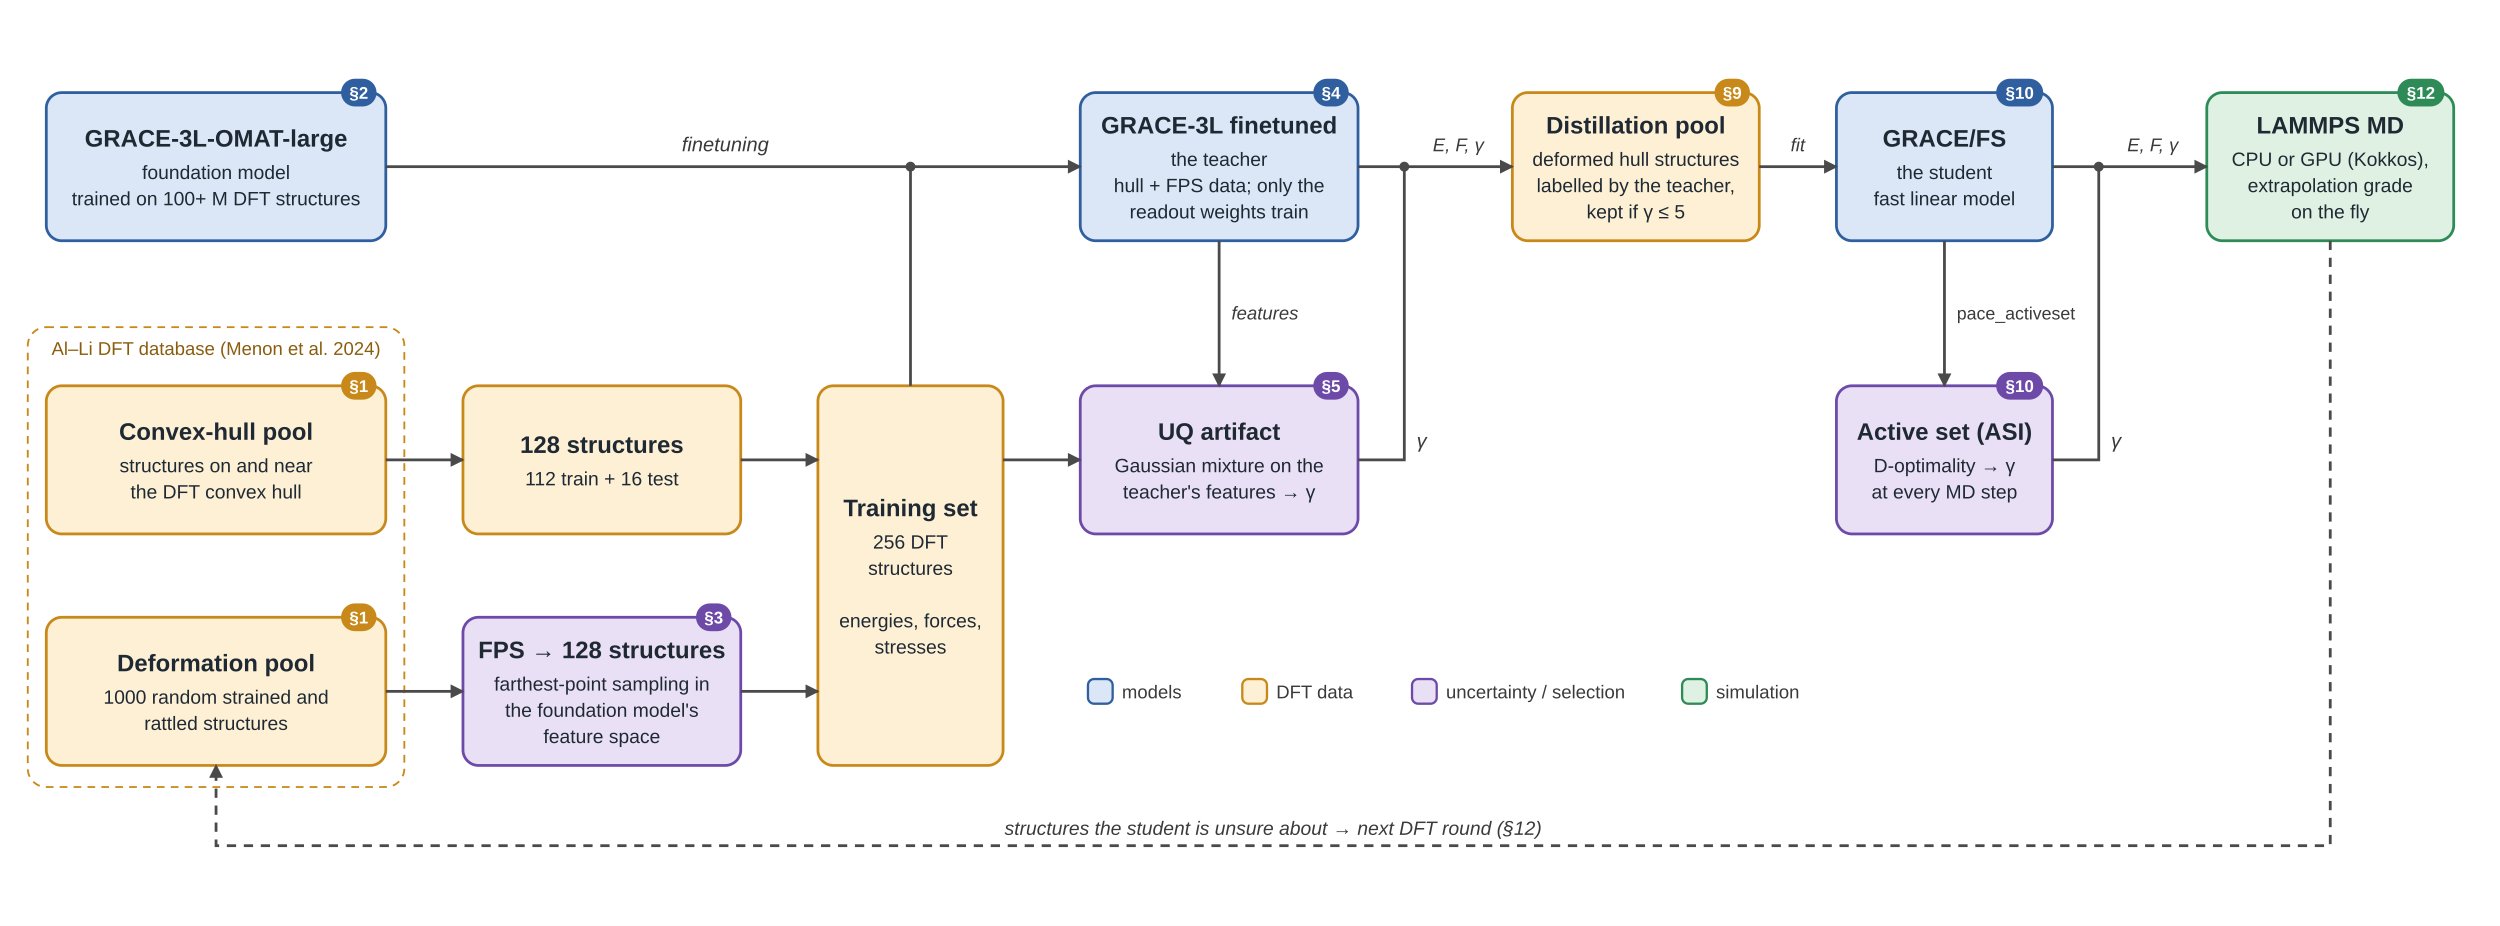
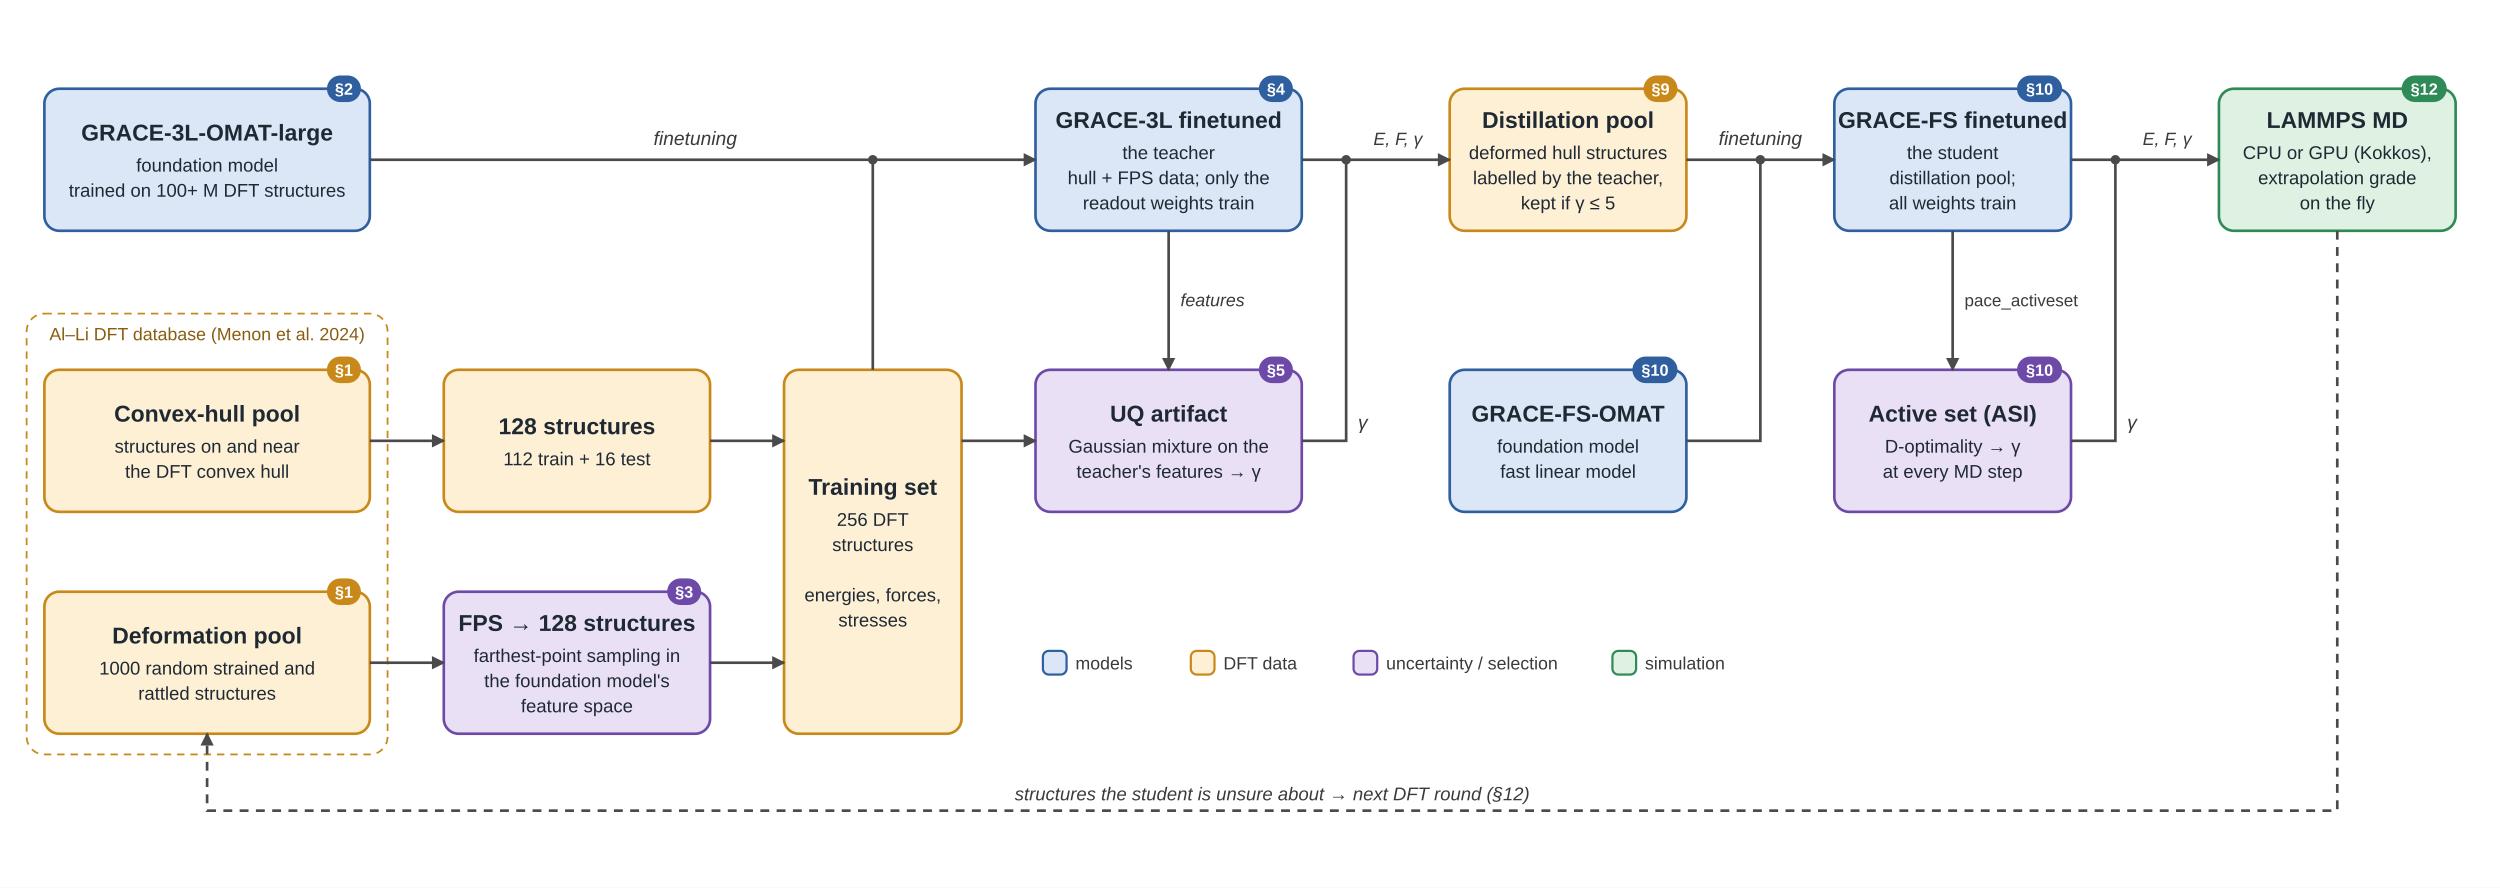
- <svg xmlns="http://www.w3.org/2000/svg" width="1620" height="600" viewBox="0 0 1620 600">
+ <svg xmlns="http://www.w3.org/2000/svg" width="1690" height="600" viewBox="0 0 1690 600">
  <defs>
    <marker id="arr" markerWidth="9" markerHeight="9" refX="8" refY="4.5" orient="auto" markerUnits="userSpaceOnUse">
      <path d="M0,0 L9,4.5 L0,9 z" fill="#4a4a4a" />
    </marker>
  </defs>
-   <rect width="1620" height="600" fill="#ffffff" />
+   <rect width="1690" height="600" fill="#ffffff" />
  <rect x="30" y="60" width="220" height="96" rx="10" ry="10" fill="#dbe7f6" stroke="#2f5f9e" stroke-width="1.8" />
  <text x="140.0" y="95.0" text-anchor="middle" font-family="Liberation Sans, Helvetica, Arial, sans-serif" font-size="15.5" font-weight="bold" fill="#1f2933">GRACE-3L-OMAT-large</text>
  <text x="140.0" y="116.0" text-anchor="middle" font-family="Liberation Sans, Helvetica, Arial, sans-serif" font-size="12.5" fill="#1f2933">foundation model</text>
  <text x="140.0" y="133.0" text-anchor="middle" font-family="Liberation Sans, Helvetica, Arial, sans-serif" font-size="12.5" fill="#1f2933">trained on 100+ M DFT structures</text>
  <rect x="221.0" y="51" width="23.0" height="18" rx="9" fill="#2f5f9e" />
  <text x="232.5" y="64" text-anchor="middle" font-family="Liberation Sans, Helvetica, Arial, sans-serif" font-size="11" font-weight="bold" fill="#fff">§2</text>
  <rect x="18" y="212" width="244" height="298" rx="12" fill="none" stroke="#c8891a" stroke-width="1.2" stroke-dasharray="5,4" />
  <text x="140" y="230" text-anchor="middle" font-family="Liberation Sans, Helvetica, Arial, sans-serif" font-size="12" fill="#8a5c0e">Al–Li DFT database (Menon et al. 2024)</text>
  <rect x="30" y="250" width="220" height="96" rx="10" ry="10" fill="#fdf0d5" stroke="#c8891a" stroke-width="1.8" />
  <text x="140.0" y="285.0" text-anchor="middle" font-family="Liberation Sans, Helvetica, Arial, sans-serif" font-size="15.5" font-weight="bold" fill="#1f2933">Convex-hull pool</text>
  <text x="140.0" y="306.0" text-anchor="middle" font-family="Liberation Sans, Helvetica, Arial, sans-serif" font-size="12.5" fill="#1f2933">structures on and near</text>
  <text x="140.0" y="323.0" text-anchor="middle" font-family="Liberation Sans, Helvetica, Arial, sans-serif" font-size="12.5" fill="#1f2933">the DFT convex hull</text>
  <rect x="221.0" y="241" width="23.0" height="18" rx="9" fill="#c8891a" />
  <text x="232.5" y="254" text-anchor="middle" font-family="Liberation Sans, Helvetica, Arial, sans-serif" font-size="11" font-weight="bold" fill="#fff">§1</text>
  <rect x="30" y="400" width="220" height="96" rx="10" ry="10" fill="#fdf0d5" stroke="#c8891a" stroke-width="1.8" />
  <text x="140.0" y="435.0" text-anchor="middle" font-family="Liberation Sans, Helvetica, Arial, sans-serif" font-size="15.5" font-weight="bold" fill="#1f2933">Deformation pool</text>
  <text x="140.0" y="456.0" text-anchor="middle" font-family="Liberation Sans, Helvetica, Arial, sans-serif" font-size="12.5" fill="#1f2933">1000 random strained and</text>
  <text x="140.0" y="473.0" text-anchor="middle" font-family="Liberation Sans, Helvetica, Arial, sans-serif" font-size="12.5" fill="#1f2933">rattled structures</text>
  <rect x="221.0" y="391" width="23.0" height="18" rx="9" fill="#c8891a" />
  <text x="232.5" y="404" text-anchor="middle" font-family="Liberation Sans, Helvetica, Arial, sans-serif" font-size="11" font-weight="bold" fill="#fff">§1</text>
  <rect x="300" y="250" width="180" height="96" rx="10" ry="10" fill="#fdf0d5" stroke="#c8891a" stroke-width="1.8" />
  <text x="390.0" y="293.5" text-anchor="middle" font-family="Liberation Sans, Helvetica, Arial, sans-serif" font-size="15.5" font-weight="bold" fill="#1f2933">128 structures</text>
  <text x="390.0" y="314.5" text-anchor="middle" font-family="Liberation Sans, Helvetica, Arial, sans-serif" font-size="12.5" fill="#1f2933">112 train + 16 test</text>
  <rect x="300" y="400" width="180" height="96" rx="10" ry="10" fill="#e9e0f5" stroke="#6d4aa8" stroke-width="1.8" />
  <text x="390.0" y="426.5" text-anchor="middle" font-family="Liberation Sans, Helvetica, Arial, sans-serif" font-size="15.5" font-weight="bold" fill="#1f2933">FPS → 128 structures</text>
  <text x="390.0" y="447.5" text-anchor="middle" font-family="Liberation Sans, Helvetica, Arial, sans-serif" font-size="12.5" fill="#1f2933">farthest-point sampling in</text>
  <text x="390.0" y="464.5" text-anchor="middle" font-family="Liberation Sans, Helvetica, Arial, sans-serif" font-size="12.5" fill="#1f2933">the foundation model's</text>
  <text x="390.0" y="481.5" text-anchor="middle" font-family="Liberation Sans, Helvetica, Arial, sans-serif" font-size="12.5" fill="#1f2933">feature space</text>
  <rect x="451.0" y="391" width="23.0" height="18" rx="9" fill="#6d4aa8" />
  <text x="462.5" y="404" text-anchor="middle" font-family="Liberation Sans, Helvetica, Arial, sans-serif" font-size="11" font-weight="bold" fill="#fff">§3</text>
  <rect x="530" y="250" width="120" height="246" rx="10" ry="10" fill="#fdf0d5" stroke="#c8891a" stroke-width="1.8" />
  <text x="590.0" y="334.5" text-anchor="middle" font-family="Liberation Sans, Helvetica, Arial, sans-serif" font-size="15.5" font-weight="bold" fill="#1f2933">Training set</text>
  <text x="590.0" y="355.5" text-anchor="middle" font-family="Liberation Sans, Helvetica, Arial, sans-serif" font-size="12.5" fill="#1f2933">256 DFT</text>
  <text x="590.0" y="372.5" text-anchor="middle" font-family="Liberation Sans, Helvetica, Arial, sans-serif" font-size="12.5" fill="#1f2933">structures</text>
  <text x="590.0" y="389.5" text-anchor="middle" font-family="Liberation Sans, Helvetica, Arial, sans-serif" font-size="12.5" fill="#1f2933" />
  <text x="590.0" y="406.5" text-anchor="middle" font-family="Liberation Sans, Helvetica, Arial, sans-serif" font-size="12.5" fill="#1f2933">energies, forces,</text>
  <text x="590.0" y="423.5" text-anchor="middle" font-family="Liberation Sans, Helvetica, Arial, sans-serif" font-size="12.5" fill="#1f2933">stresses</text>
  <rect x="700" y="60" width="180" height="96" rx="10" ry="10" fill="#dbe7f6" stroke="#2f5f9e" stroke-width="1.8" />
  <text x="790.0" y="86.5" text-anchor="middle" font-family="Liberation Sans, Helvetica, Arial, sans-serif" font-size="15.5" font-weight="bold" fill="#1f2933">GRACE-3L finetuned</text>
  <text x="790.0" y="107.5" text-anchor="middle" font-family="Liberation Sans, Helvetica, Arial, sans-serif" font-size="12.5" fill="#1f2933">the teacher</text>
  <text x="790.0" y="124.5" text-anchor="middle" font-family="Liberation Sans, Helvetica, Arial, sans-serif" font-size="12.5" fill="#1f2933">hull + FPS data; only the</text>
  <text x="790.0" y="141.5" text-anchor="middle" font-family="Liberation Sans, Helvetica, Arial, sans-serif" font-size="12.5" fill="#1f2933">readout weights train</text>
  <rect x="851.0" y="51" width="23.0" height="18" rx="9" fill="#2f5f9e" />
  <text x="862.5" y="64" text-anchor="middle" font-family="Liberation Sans, Helvetica, Arial, sans-serif" font-size="11" font-weight="bold" fill="#fff">§4</text>
  <rect x="700" y="250" width="180" height="96" rx="10" ry="10" fill="#e9e0f5" stroke="#6d4aa8" stroke-width="1.8" />
  <text x="790.0" y="285.0" text-anchor="middle" font-family="Liberation Sans, Helvetica, Arial, sans-serif" font-size="15.5" font-weight="bold" fill="#1f2933">UQ artifact</text>
  <text x="790.0" y="306.0" text-anchor="middle" font-family="Liberation Sans, Helvetica, Arial, sans-serif" font-size="12.5" fill="#1f2933">Gaussian mixture on the</text>
  <text x="790.0" y="323.0" text-anchor="middle" font-family="Liberation Sans, Helvetica, Arial, sans-serif" font-size="12.5" fill="#1f2933">teacher's features → γ</text>
  <rect x="851.0" y="241" width="23.0" height="18" rx="9" fill="#6d4aa8" />
  <text x="862.5" y="254" text-anchor="middle" font-family="Liberation Sans, Helvetica, Arial, sans-serif" font-size="11" font-weight="bold" fill="#fff">§5</text>
  <rect x="980" y="60" width="160" height="96" rx="10" ry="10" fill="#fdf0d5" stroke="#c8891a" stroke-width="1.8" />
  <text x="1060.0" y="86.5" text-anchor="middle" font-family="Liberation Sans, Helvetica, Arial, sans-serif" font-size="15.5" font-weight="bold" fill="#1f2933">Distillation pool</text>
  <text x="1060.0" y="107.5" text-anchor="middle" font-family="Liberation Sans, Helvetica, Arial, sans-serif" font-size="12.5" fill="#1f2933">deformed hull structures</text>
  <text x="1060.0" y="124.5" text-anchor="middle" font-family="Liberation Sans, Helvetica, Arial, sans-serif" font-size="12.5" fill="#1f2933">labelled by the teacher,</text>
  <text x="1060.0" y="141.5" text-anchor="middle" font-family="Liberation Sans, Helvetica, Arial, sans-serif" font-size="12.5" fill="#1f2933">kept if γ ≤ 5</text>
  <rect x="1111.0" y="51" width="23.0" height="18" rx="9" fill="#c8891a" />
  <text x="1122.5" y="64" text-anchor="middle" font-family="Liberation Sans, Helvetica, Arial, sans-serif" font-size="11" font-weight="bold" fill="#fff">§9</text>
-   <rect x="1190" y="60" width="140" height="96" rx="10" ry="10" fill="#dbe7f6" stroke="#2f5f9e" stroke-width="1.8" />
-   <text x="1260.0" y="95.0" text-anchor="middle" font-family="Liberation Sans, Helvetica, Arial, sans-serif" font-size="15.5" font-weight="bold" fill="#1f2933">GRACE/FS</text>
-   <text x="1260.0" y="116.0" text-anchor="middle" font-family="Liberation Sans, Helvetica, Arial, sans-serif" font-size="12.5" fill="#1f2933">the student</text>
-   <text x="1260.0" y="133.0" text-anchor="middle" font-family="Liberation Sans, Helvetica, Arial, sans-serif" font-size="12.5" fill="#1f2933">fast linear model</text>
-   <rect x="1293.5" y="51" width="30.5" height="18" rx="9" fill="#2f5f9e" />
-   <text x="1308.75" y="64" text-anchor="middle" font-family="Liberation Sans, Helvetica, Arial, sans-serif" font-size="11" font-weight="bold" fill="#fff">§10</text>
-   <rect x="1190" y="250" width="140" height="96" rx="10" ry="10" fill="#e9e0f5" stroke="#6d4aa8" stroke-width="1.8" />
-   <text x="1260.0" y="285.0" text-anchor="middle" font-family="Liberation Sans, Helvetica, Arial, sans-serif" font-size="15.5" font-weight="bold" fill="#1f2933">Active set (ASI)</text>
-   <text x="1260.0" y="306.0" text-anchor="middle" font-family="Liberation Sans, Helvetica, Arial, sans-serif" font-size="12.5" fill="#1f2933">D-optimality → γ</text>
-   <text x="1260.0" y="323.0" text-anchor="middle" font-family="Liberation Sans, Helvetica, Arial, sans-serif" font-size="12.5" fill="#1f2933">at every MD step</text>
-   <rect x="1293.5" y="241" width="30.5" height="18" rx="9" fill="#6d4aa8" />
-   <text x="1308.75" y="254" text-anchor="middle" font-family="Liberation Sans, Helvetica, Arial, sans-serif" font-size="11" font-weight="bold" fill="#fff">§10</text>
-   <rect x="1430" y="60" width="160" height="96" rx="10" ry="10" fill="#dff1e3" stroke="#2e8b57" stroke-width="1.8" />
-   <text x="1510.0" y="86.5" text-anchor="middle" font-family="Liberation Sans, Helvetica, Arial, sans-serif" font-size="15.5" font-weight="bold" fill="#1f2933">LAMMPS MD</text>
-   <text x="1510.0" y="107.5" text-anchor="middle" font-family="Liberation Sans, Helvetica, Arial, sans-serif" font-size="12.5" fill="#1f2933">CPU or GPU (Kokkos),</text>
-   <text x="1510.0" y="124.5" text-anchor="middle" font-family="Liberation Sans, Helvetica, Arial, sans-serif" font-size="12.5" fill="#1f2933">extrapolation grade</text>
-   <text x="1510.0" y="141.5" text-anchor="middle" font-family="Liberation Sans, Helvetica, Arial, sans-serif" font-size="12.5" fill="#1f2933">on the fly</text>
-   <rect x="1553.5" y="51" width="30.5" height="18" rx="9" fill="#2e8b57" />
-   <text x="1568.75" y="64" text-anchor="middle" font-family="Liberation Sans, Helvetica, Arial, sans-serif" font-size="11" font-weight="bold" fill="#fff">§12</text>
+   <rect x="980" y="250" width="160" height="96" rx="10" ry="10" fill="#dbe7f6" stroke="#2f5f9e" stroke-width="1.8" />
+   <text x="1060.0" y="285.0" text-anchor="middle" font-family="Liberation Sans, Helvetica, Arial, sans-serif" font-size="15.5" font-weight="bold" fill="#1f2933">GRACE-FS-OMAT</text>
+   <text x="1060.0" y="306.0" text-anchor="middle" font-family="Liberation Sans, Helvetica, Arial, sans-serif" font-size="12.5" fill="#1f2933">foundation model</text>
+   <text x="1060.0" y="323.0" text-anchor="middle" font-family="Liberation Sans, Helvetica, Arial, sans-serif" font-size="12.5" fill="#1f2933">fast linear model</text>
+   <rect x="1103.5" y="241" width="30.5" height="18" rx="9" fill="#2f5f9e" />
+   <text x="1118.75" y="254" text-anchor="middle" font-family="Liberation Sans, Helvetica, Arial, sans-serif" font-size="11" font-weight="bold" fill="#fff">§10</text>
+   <rect x="1240" y="60" width="160" height="96" rx="10" ry="10" fill="#dbe7f6" stroke="#2f5f9e" stroke-width="1.8" />
+   <text x="1320.0" y="86.5" text-anchor="middle" font-family="Liberation Sans, Helvetica, Arial, sans-serif" font-size="15.5" font-weight="bold" fill="#1f2933">GRACE-FS finetuned</text>
+   <text x="1320.0" y="107.5" text-anchor="middle" font-family="Liberation Sans, Helvetica, Arial, sans-serif" font-size="12.5" fill="#1f2933">the student</text>
+   <text x="1320.0" y="124.5" text-anchor="middle" font-family="Liberation Sans, Helvetica, Arial, sans-serif" font-size="12.5" fill="#1f2933">distillation pool;</text>
+   <text x="1320.0" y="141.5" text-anchor="middle" font-family="Liberation Sans, Helvetica, Arial, sans-serif" font-size="12.5" fill="#1f2933">all weights train</text>
+   <rect x="1363.5" y="51" width="30.5" height="18" rx="9" fill="#2f5f9e" />
+   <text x="1378.75" y="64" text-anchor="middle" font-family="Liberation Sans, Helvetica, Arial, sans-serif" font-size="11" font-weight="bold" fill="#fff">§10</text>
+   <rect x="1240" y="250" width="160" height="96" rx="10" ry="10" fill="#e9e0f5" stroke="#6d4aa8" stroke-width="1.8" />
+   <text x="1320.0" y="285.0" text-anchor="middle" font-family="Liberation Sans, Helvetica, Arial, sans-serif" font-size="15.5" font-weight="bold" fill="#1f2933">Active set (ASI)</text>
+   <text x="1320.0" y="306.0" text-anchor="middle" font-family="Liberation Sans, Helvetica, Arial, sans-serif" font-size="12.5" fill="#1f2933">D-optimality → γ</text>
+   <text x="1320.0" y="323.0" text-anchor="middle" font-family="Liberation Sans, Helvetica, Arial, sans-serif" font-size="12.5" fill="#1f2933">at every MD step</text>
+   <rect x="1363.5" y="241" width="30.5" height="18" rx="9" fill="#6d4aa8" />
+   <text x="1378.75" y="254" text-anchor="middle" font-family="Liberation Sans, Helvetica, Arial, sans-serif" font-size="11" font-weight="bold" fill="#fff">§10</text>
+   <rect x="1500" y="60" width="160" height="96" rx="10" ry="10" fill="#dff1e3" stroke="#2e8b57" stroke-width="1.8" />
+   <text x="1580.0" y="86.5" text-anchor="middle" font-family="Liberation Sans, Helvetica, Arial, sans-serif" font-size="15.5" font-weight="bold" fill="#1f2933">LAMMPS MD</text>
+   <text x="1580.0" y="107.5" text-anchor="middle" font-family="Liberation Sans, Helvetica, Arial, sans-serif" font-size="12.5" fill="#1f2933">CPU or GPU (Kokkos),</text>
+   <text x="1580.0" y="124.5" text-anchor="middle" font-family="Liberation Sans, Helvetica, Arial, sans-serif" font-size="12.5" fill="#1f2933">extrapolation grade</text>
+   <text x="1580.0" y="141.5" text-anchor="middle" font-family="Liberation Sans, Helvetica, Arial, sans-serif" font-size="12.5" fill="#1f2933">on the fly</text>
+   <rect x="1623.5" y="51" width="30.5" height="18" rx="9" fill="#2e8b57" />
+   <text x="1638.75" y="64" text-anchor="middle" font-family="Liberation Sans, Helvetica, Arial, sans-serif" font-size="11" font-weight="bold" fill="#fff">§12</text>
  <path d="M250,108.0 L590,108.0" fill="none" stroke="#4a4a4a" stroke-width="1.8" />
  <circle cx="590" cy="108.0" r="3.2" fill="#4a4a4a" />
  <path d="M590,108.0 L700,108.0" fill="none" stroke="#4a4a4a" stroke-width="1.8" marker-end="url(#arr)" />
  <path d="M590,250 L590,108.0" fill="none" stroke="#4a4a4a" stroke-width="1.8" />
  <text x="470" y="98.0" text-anchor="middle" font-family="Liberation Sans, Helvetica, Arial, sans-serif" font-size="13" font-style="italic" fill="#3a3a3a">finetuning</text>
  <path d="M250,298.0 L300,298.0" fill="none" stroke="#4a4a4a" stroke-width="1.8" marker-end="url(#arr)" />
  <path d="M250,448.0 L300,448.0" fill="none" stroke="#4a4a4a" stroke-width="1.8" marker-end="url(#arr)" />
  <path d="M480,298.0 L530,298.0" fill="none" stroke="#4a4a4a" stroke-width="1.8" marker-end="url(#arr)" />
  <path d="M480,448.0 L530,448.0" fill="none" stroke="#4a4a4a" stroke-width="1.8" marker-end="url(#arr)" />
  <path d="M650,298.0 L700,298.0" fill="none" stroke="#4a4a4a" stroke-width="1.8" marker-end="url(#arr)" />
  <path d="M790,156 L790,250" fill="none" stroke="#4a4a4a" stroke-width="1.8" marker-end="url(#arr)" />
  <text x="798" y="207.0" text-anchor="start" font-family="Liberation Sans, Helvetica, Arial, sans-serif" font-size="12" font-style="italic" fill="#3a3a3a">features</text>
  <path d="M880,298.0 L910,298.0 L910,108.0" fill="none" stroke="#4a4a4a" stroke-width="1.8" />
  <circle cx="910" cy="108.0" r="3.2" fill="#4a4a4a" />
  <text x="918" y="290.0" text-anchor="start" font-family="Liberation Sans, Helvetica, Arial, sans-serif" font-size="13" font-style="italic" fill="#3a3a3a">γ</text>
  <path d="M880,108.0 L980,108.0" fill="none" stroke="#4a4a4a" stroke-width="1.8" marker-end="url(#arr)" />
  <text x="945" y="98.0" text-anchor="middle" font-family="Liberation Sans, Helvetica, Arial, sans-serif" font-size="12" font-style="italic" fill="#3a3a3a">E, F, γ</text>
-   <path d="M1140,108.0 L1190,108.0" fill="none" stroke="#4a4a4a" stroke-width="1.8" marker-end="url(#arr)" />
-   <text x="1165" y="98.0" text-anchor="middle" font-family="Liberation Sans, Helvetica, Arial, sans-serif" font-size="12" font-style="italic" fill="#3a3a3a">fit</text>
-   <path d="M1260,156 L1260,250" fill="none" stroke="#4a4a4a" stroke-width="1.8" marker-end="url(#arr)" />
-   <text x="1268" y="207.0" text-anchor="start" font-family="Liberation Sans, Helvetica, Arial, sans-serif" font-size="11.5" fill="#3a3a3a">pace_activeset</text>
-   <path d="M1330,298.0 L1360,298.0 L1360,108.0" fill="none" stroke="#4a4a4a" stroke-width="1.8" />
-   <circle cx="1360" cy="108.0" r="3.2" fill="#4a4a4a" />
-   <path d="M1330,108.0 L1360,108.0" fill="none" stroke="#4a4a4a" stroke-width="1.8" />
-   <path d="M1360,108.0 L1430,108.0" fill="none" stroke="#4a4a4a" stroke-width="1.8" marker-end="url(#arr)" />
-   <text x="1395" y="98.0" text-anchor="middle" font-family="Liberation Sans, Helvetica, Arial, sans-serif" font-size="12" font-style="italic" fill="#3a3a3a">E, F, γ</text>
-   <text x="1368" y="290.0" text-anchor="start" font-family="Liberation Sans, Helvetica, Arial, sans-serif" font-size="13" font-style="italic" fill="#3a3a3a">γ</text>
-   <path d="M1510,156 L1510,548 L140,548 L140,496" fill="none" stroke="#4a4a4a" stroke-width="1.8" stroke-dasharray="6,5" marker-end="url(#arr)" />
-   <text x="825" y="541" text-anchor="middle" font-family="Liberation Sans, Helvetica, Arial, sans-serif" font-size="12.5" font-style="italic" fill="#3a3a3a">structures the student is unsure about → next DFT round (§12)</text>
+   <path d="M1140,108.0 L1190,108.0" fill="none" stroke="#4a4a4a" stroke-width="1.8" />
+   <circle cx="1190" cy="108.0" r="3.2" fill="#4a4a4a" />
+   <path d="M1190,108.0 L1240,108.0" fill="none" stroke="#4a4a4a" stroke-width="1.8" marker-end="url(#arr)" />
+   <path d="M1140,298.0 L1190,298.0 L1190,108.0" fill="none" stroke="#4a4a4a" stroke-width="1.8" />
+   <text x="1190" y="98.0" text-anchor="middle" font-family="Liberation Sans, Helvetica, Arial, sans-serif" font-size="13" font-style="italic" fill="#3a3a3a">finetuning</text>
+   <path d="M1320,156 L1320,250" fill="none" stroke="#4a4a4a" stroke-width="1.8" marker-end="url(#arr)" />
+   <text x="1328" y="207.0" text-anchor="start" font-family="Liberation Sans, Helvetica, Arial, sans-serif" font-size="11.5" fill="#3a3a3a">pace_activeset</text>
+   <path d="M1400,298.0 L1430,298.0 L1430,108.0" fill="none" stroke="#4a4a4a" stroke-width="1.8" />
+   <circle cx="1430" cy="108.0" r="3.2" fill="#4a4a4a" />
+   <path d="M1400,108.0 L1430,108.0" fill="none" stroke="#4a4a4a" stroke-width="1.8" />
+   <path d="M1430,108.0 L1500,108.0" fill="none" stroke="#4a4a4a" stroke-width="1.8" marker-end="url(#arr)" />
+   <text x="1465" y="98.0" text-anchor="middle" font-family="Liberation Sans, Helvetica, Arial, sans-serif" font-size="12" font-style="italic" fill="#3a3a3a">E, F, γ</text>
+   <text x="1438" y="290.0" text-anchor="start" font-family="Liberation Sans, Helvetica, Arial, sans-serif" font-size="13" font-style="italic" fill="#3a3a3a">γ</text>
+   <path d="M1580,156 L1580,548 L140,548 L140,496" fill="none" stroke="#4a4a4a" stroke-width="1.8" stroke-dasharray="6,5" marker-end="url(#arr)" />
+   <text x="860" y="541" text-anchor="middle" font-family="Liberation Sans, Helvetica, Arial, sans-serif" font-size="12.5" font-style="italic" fill="#3a3a3a">structures the student is unsure about → next DFT round (§12)</text>
  <rect x="705" y="440" width="16" height="16" rx="4" fill="#dbe7f6" stroke="#2f5f9e" stroke-width="1.5" />
  <text x="727" y="452.5" text-anchor="start" font-family="Liberation Sans, Helvetica, Arial, sans-serif" font-size="12" fill="#3a3a3a">models</text>
  <rect x="805" y="440" width="16" height="16" rx="4" fill="#fdf0d5" stroke="#c8891a" stroke-width="1.5" />
  <text x="827" y="452.5" text-anchor="start" font-family="Liberation Sans, Helvetica, Arial, sans-serif" font-size="12" fill="#3a3a3a">DFT data</text>
  <rect x="915" y="440" width="16" height="16" rx="4" fill="#e9e0f5" stroke="#6d4aa8" stroke-width="1.5" />
  <text x="937" y="452.5" text-anchor="start" font-family="Liberation Sans, Helvetica, Arial, sans-serif" font-size="12" fill="#3a3a3a">uncertainty / selection</text>
  <rect x="1090" y="440" width="16" height="16" rx="4" fill="#dff1e3" stroke="#2e8b57" stroke-width="1.5" />
  <text x="1112" y="452.5" text-anchor="start" font-family="Liberation Sans, Helvetica, Arial, sans-serif" font-size="12" fill="#3a3a3a">simulation</text>
</svg>
